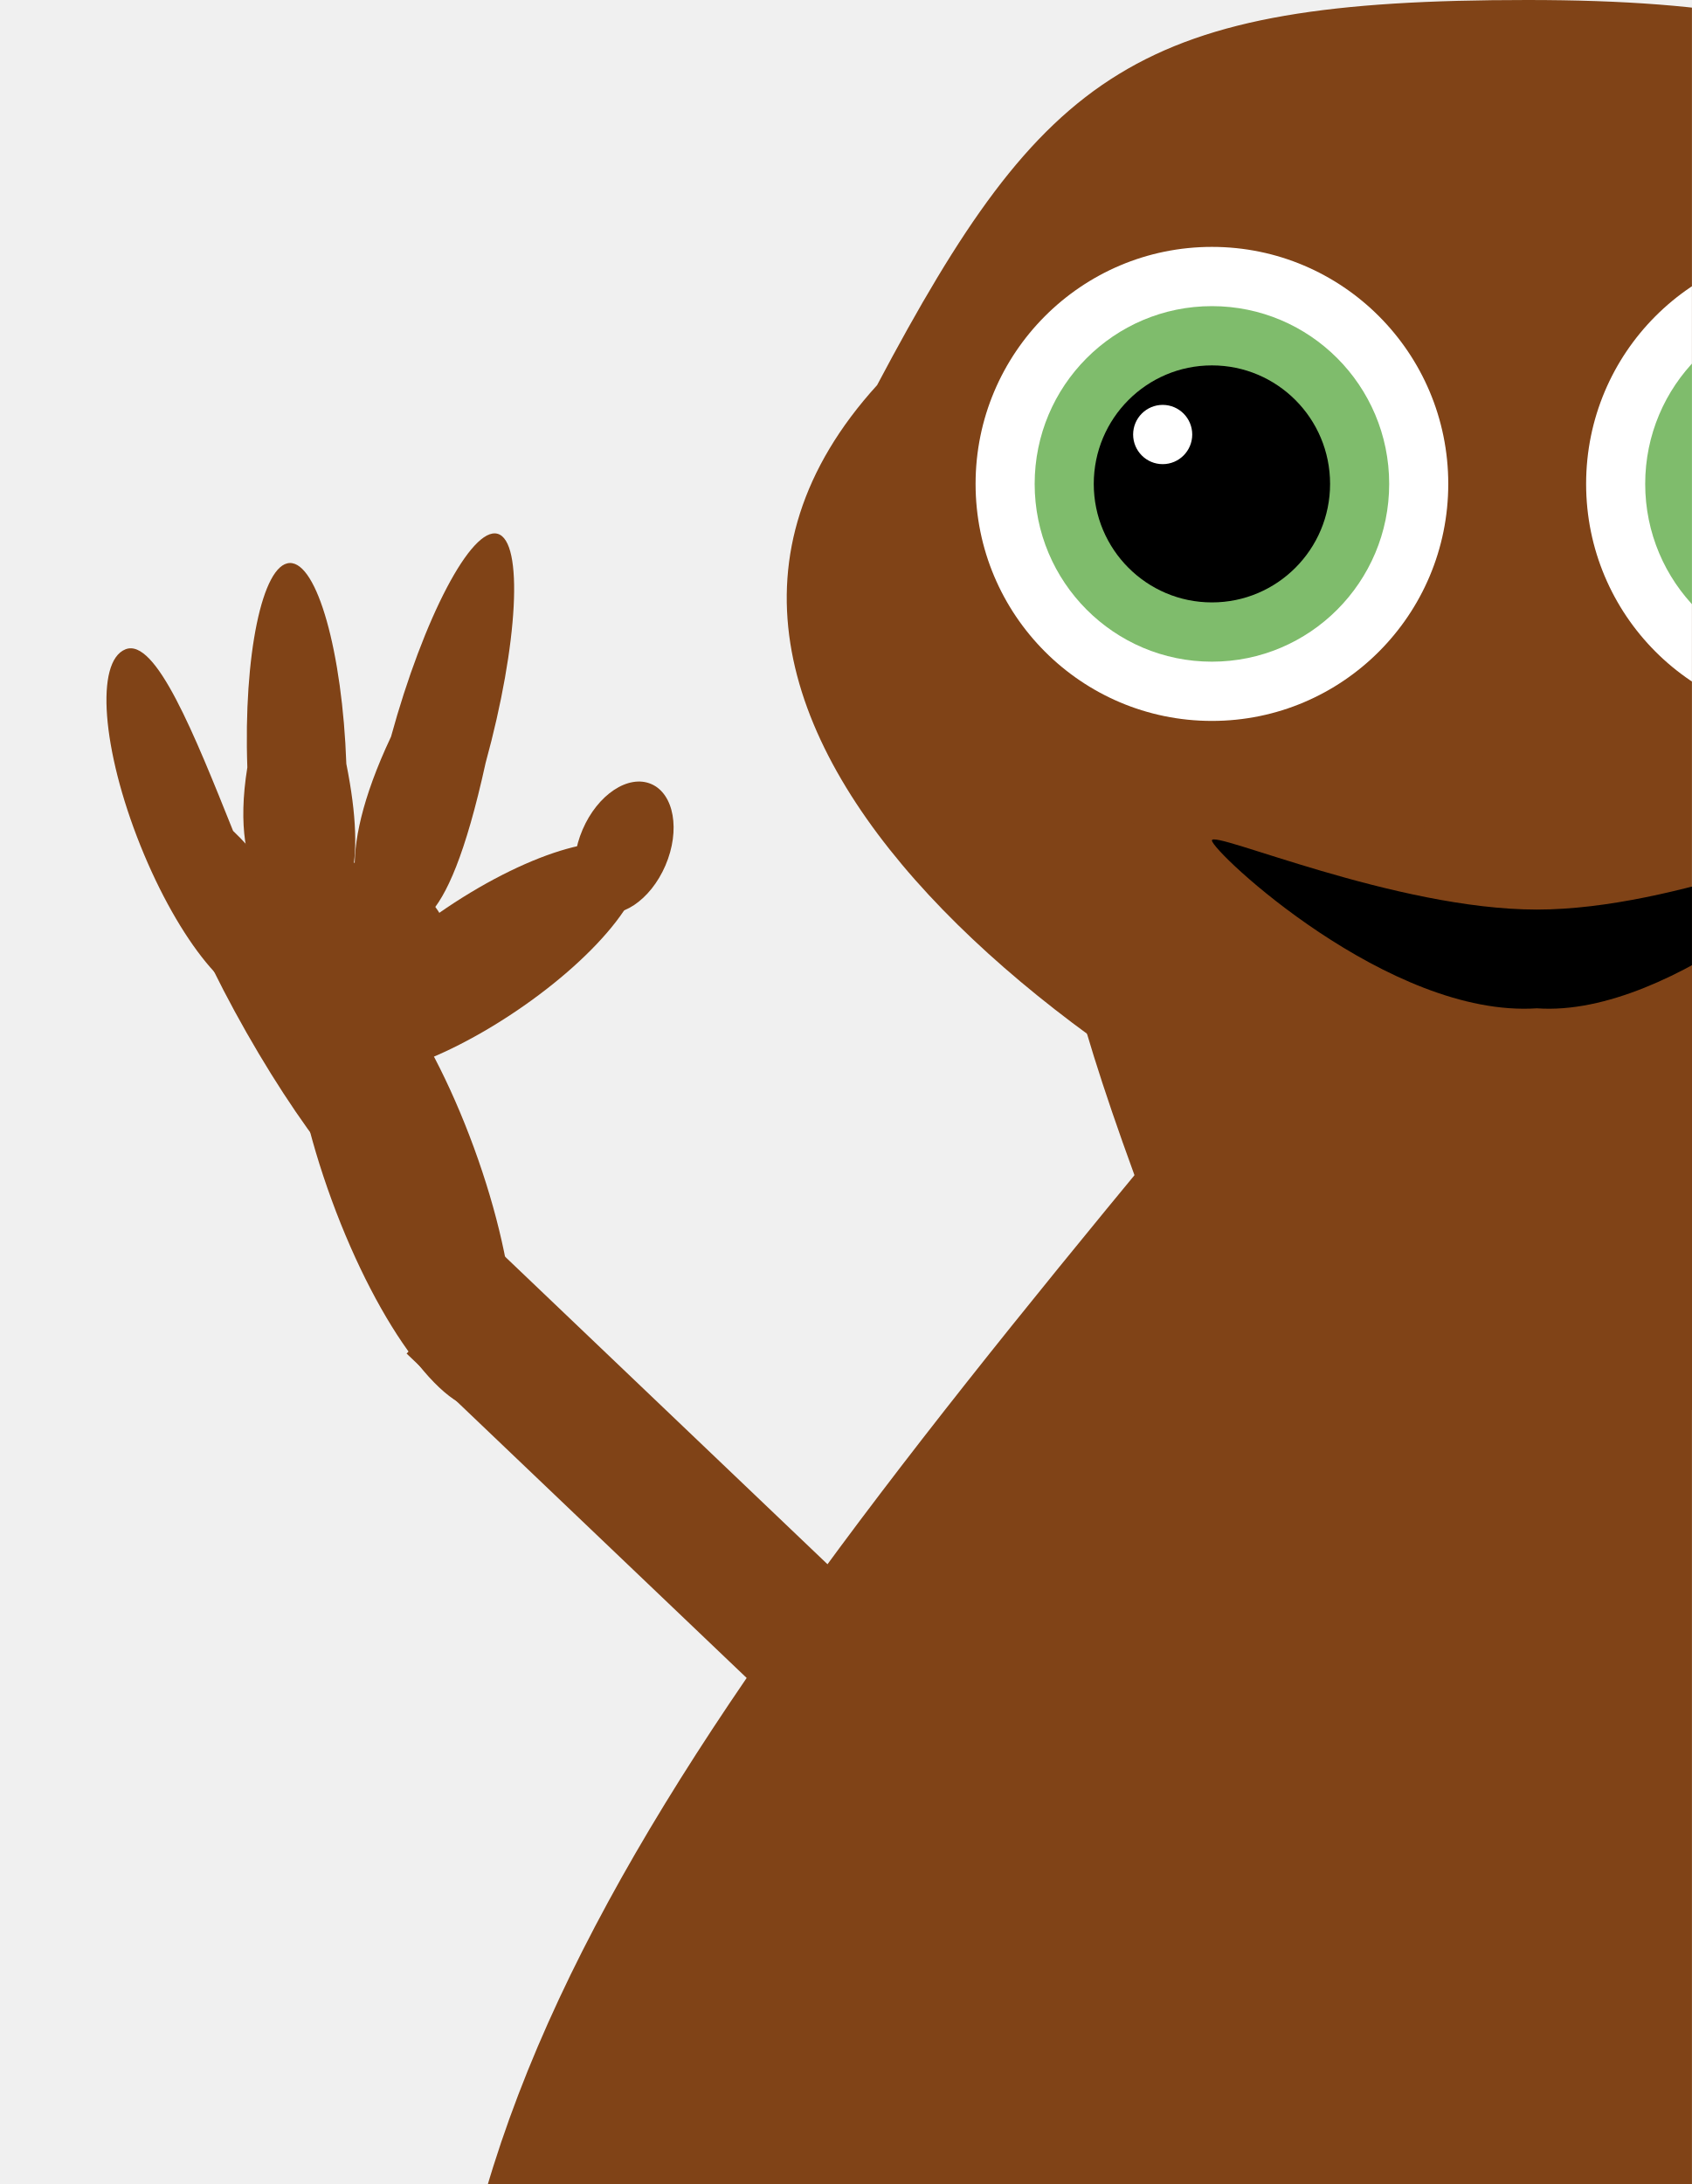
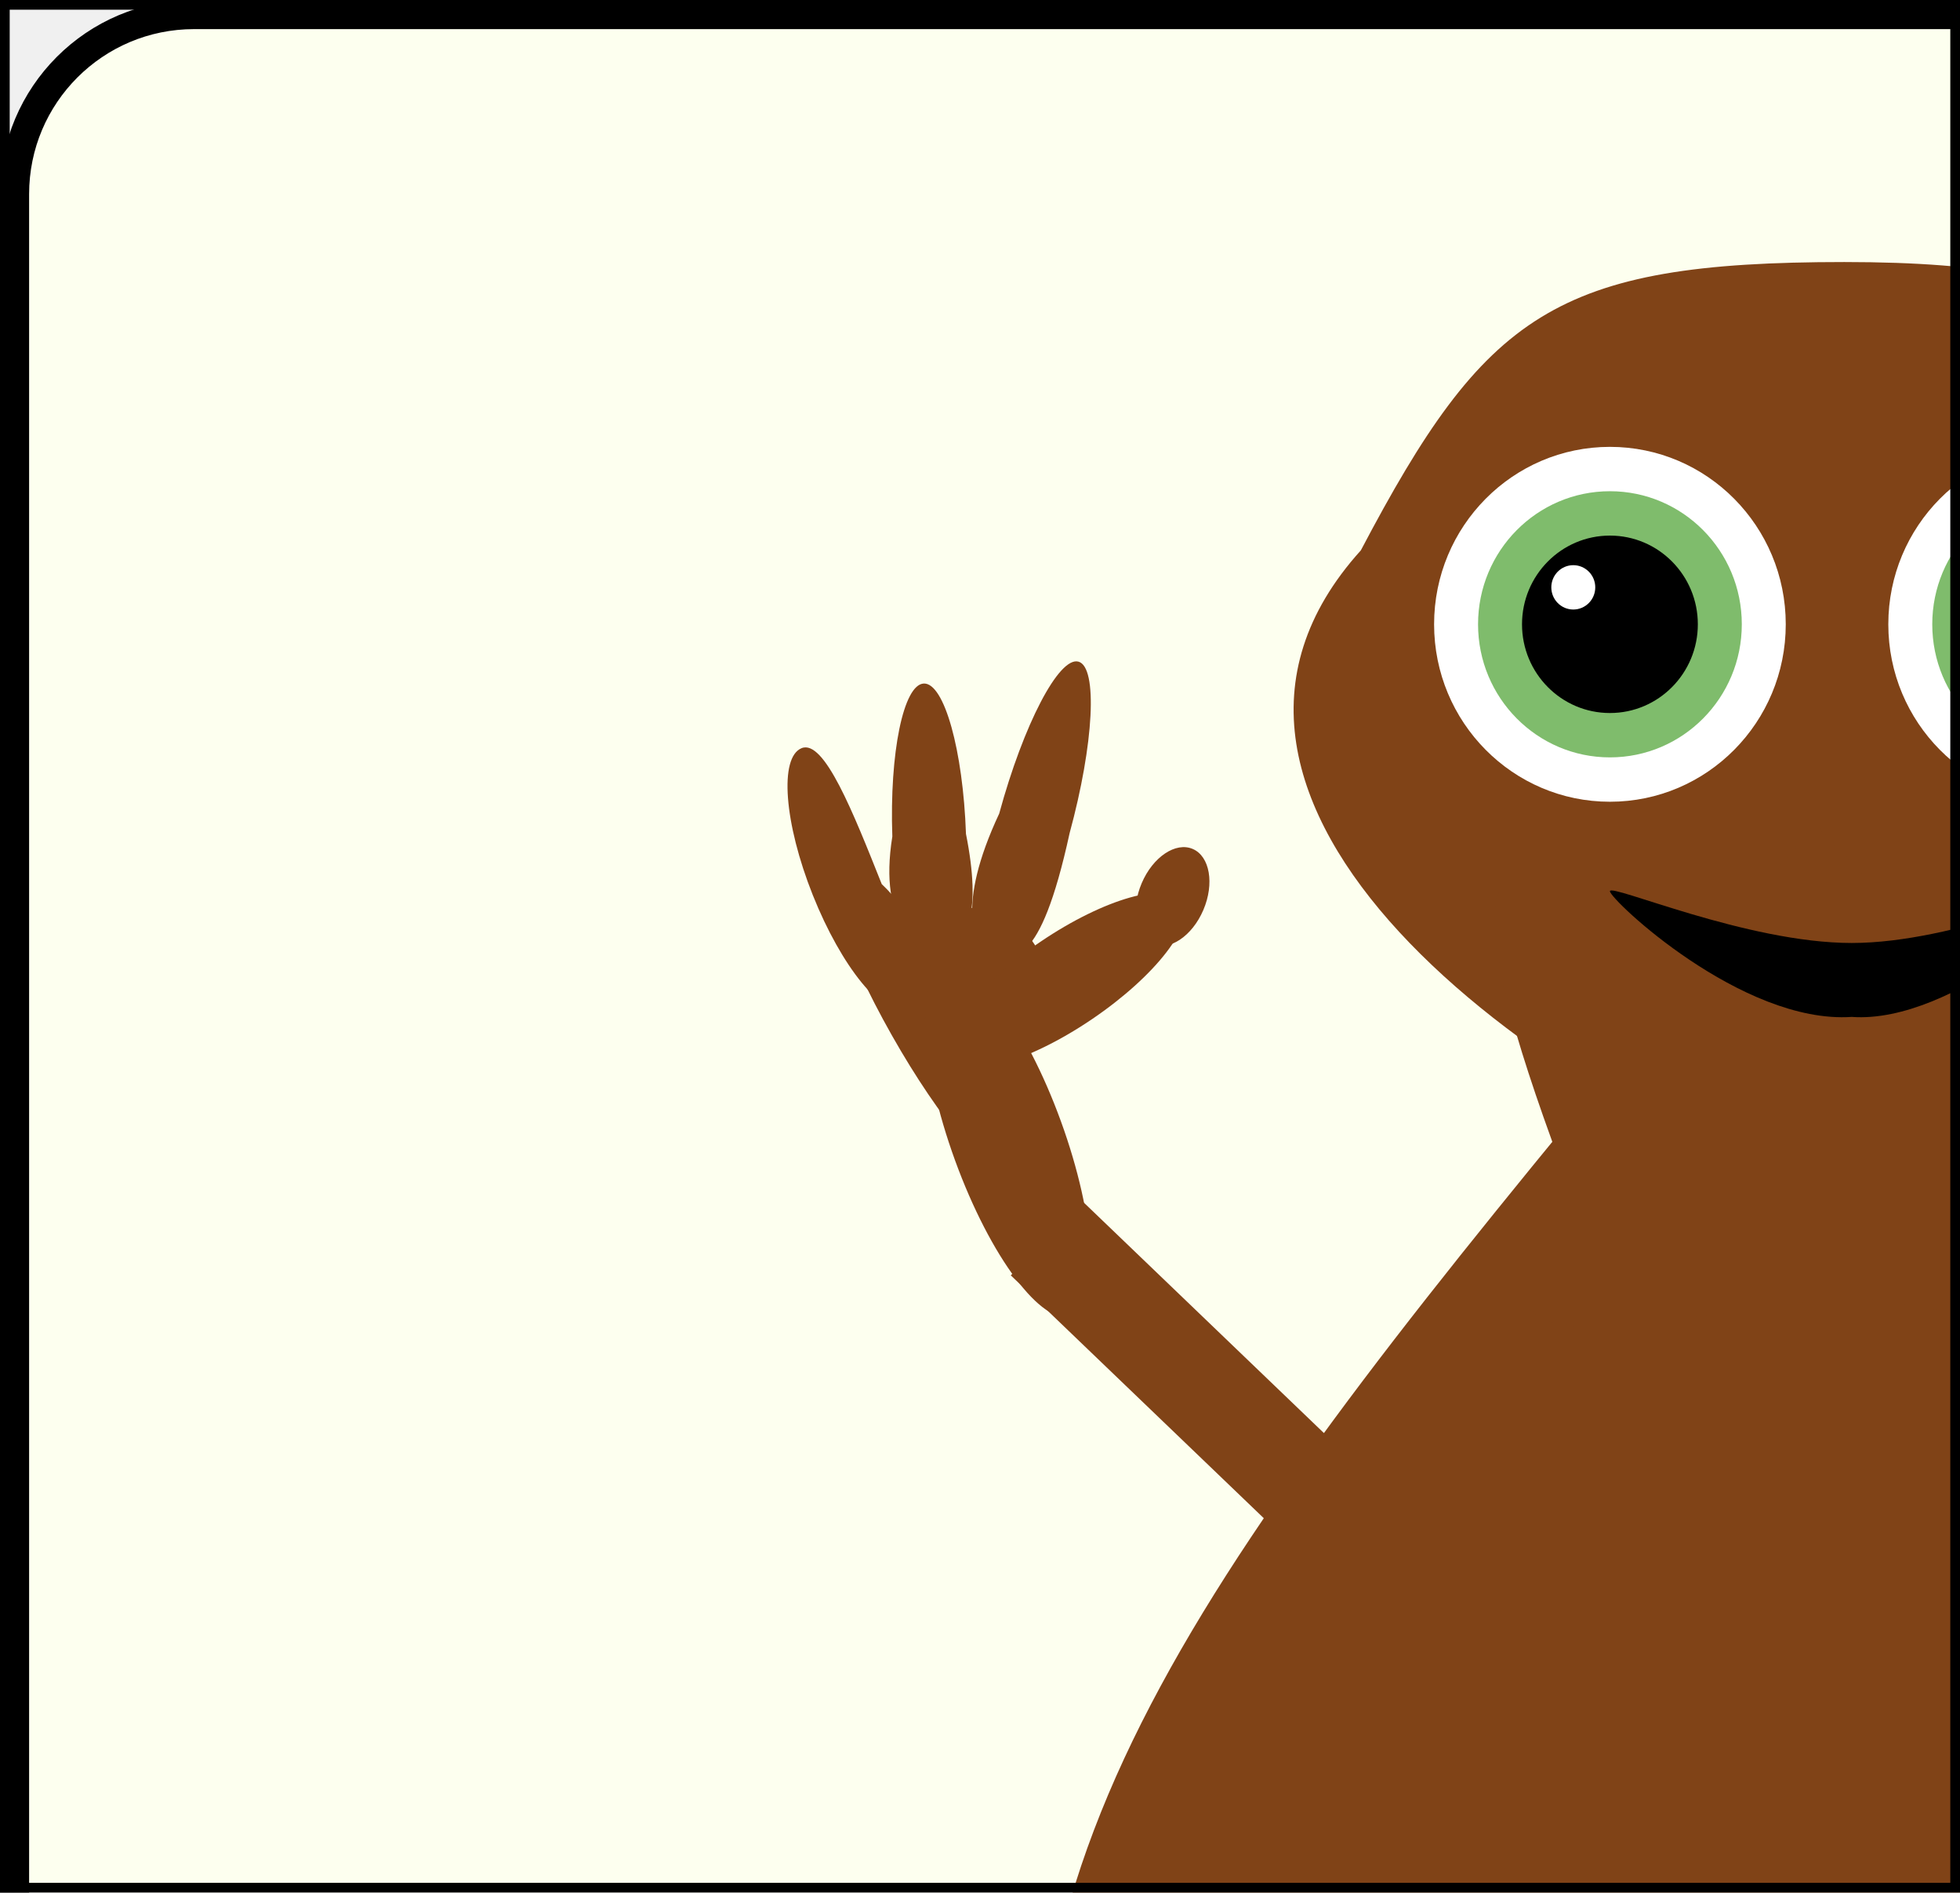
- <svg xmlns="http://www.w3.org/2000/svg" width="86" height="111" viewBox="0 0 86 111" fill="none">
-   <g clip-path="url(#clip0_453_1925)">
-     <path d="M111.655 17.567C127.171 35.636 104.647 55.211 77.618 64.245C56.095 56.717 29.066 36.64 44.582 19.575C53.092 3.513 57.834 0 77.618 0C97.402 0 100.68 4.788 111.655 17.567Z" fill="#804317" />
-     <path d="M133.678 125.981C133.678 152.593 108.803 174.165 78.119 174.165C47.434 174.165 22.559 152.593 22.559 125.981C22.559 99.37 43.581 76.793 75.616 38.146C106.649 70.77 133.678 99.37 133.678 125.981Z" fill="#804317" />
-     <path d="M98.327 61.395C110.84 84.483 90.192 70.429 78.305 70.429C66.418 70.429 48.273 78.46 58.283 61.395C44.082 23.59 66.418 51.356 78.305 51.356C90.192 51.356 105.148 29.613 98.327 61.395Z" fill="#804317" />
-     <path d="M94.136 42.715C94.136 43.269 85.126 51.749 78.119 51.247C70.611 51.749 61.601 43.269 61.601 42.715C61.601 42.16 70.931 46.228 78.119 46.228C85.306 46.228 94.136 42.16 94.136 42.715Z" fill="black" />
-     <ellipse cx="92.634" cy="24.594" rx="12.013" ry="12.046" fill="white" />
-     <ellipse cx="92.634" cy="24.594" rx="9.01" ry="9.035" fill="#7FBC6C" />
-     <ellipse cx="61.601" cy="24.594" rx="12.013" ry="12.046" fill="white" />
-     <ellipse cx="61.601" cy="24.594" rx="9.01" ry="9.035" fill="#7FBC6C" />
-     <ellipse cx="61.601" cy="24.594" rx="6.006" ry="6.023" fill="black" />
-     <ellipse cx="59.098" cy="22.084" rx="1.502" ry="1.506" fill="white" />
-     <rect width="25.768" height="7.018" transform="matrix(0.72362 0.690198 -0.68821 0.725512 25.4974 63.7026)" fill="#804317" />
-     <ellipse cx="5.506" cy="5.521" rx="5.506" ry="5.521" transform="matrix(0.995194 0.097924 -0.0973923 0.995246 12.7463 43.3264)" fill="#804317" />
-     <ellipse cx="2.294" cy="3.512" rx="2.294" ry="3.512" transform="matrix(0.918438 0.395955 -0.394001 0.918942 30.9951 38.939)" fill="#804317" />
-     <ellipse cx="3.163" cy="9.555" rx="3.163" ry="9.555" transform="matrix(0.556785 0.830972 -0.829118 0.558604 30.6123 40.8096)" fill="#804317" />
-     <path d="M24.684 38.772C22.632 48.129 20.768 47.291 19.44 46.925C18.111 46.558 16.893 43.763 19.874 37.446C21.538 31.382 23.963 26.763 25.291 27.129C26.619 27.496 26.348 32.708 24.684 38.772Z" fill="#804317" />
-     <path d="M17.604 38.823C18.669 44.133 17.777 46.493 15.748 46.565C14.359 46.614 11.595 45.06 12.572 39.001C12.372 33.314 13.336 28.664 14.726 28.615C16.115 28.566 17.403 33.136 17.604 38.823Z" fill="#804317" />
-     <path d="M11.848 42.23C15.989 46.167 15.012 50.076 13.473 50.697C11.934 51.318 9.098 47.86 7.137 42.974C5.177 38.087 4.835 33.623 6.374 33.002C7.913 32.382 9.887 37.343 11.848 42.23Z" fill="#804317" />
-     <ellipse cx="2.324" cy="12.114" rx="2.324" ry="12.114" transform="matrix(0.86767 -0.496633 0.494828 0.869281 6.54143 41.9597)" fill="#804317" />
-     <ellipse cx="3.853" cy="12.66" rx="3.853" ry="12.66" transform="matrix(0.938219 -0.345435 0.34391 0.939225 12.503 49.0938)" fill="#804317" />
+ <svg xmlns="http://www.w3.org/2000/svg" width="202" height="195" viewBox="0 0 202 195" fill="none">
+   <g clip-path="url(#clip0_567_2030)">
+     <rect x="1.5" y="1.5" width="402" height="387" rx="18.5" fill="#FDFFEF" stroke="black" stroke-width="3" />
+     <path d="M241.424 53.662C264.829 81.087 230.853 110.796 190.082 124.508C157.615 113.081 116.844 82.61 140.25 56.709C153.085 32.333 160.239 27 190.082 27C219.924 27 224.869 34.266 241.424 53.662Z" fill="#804317" />
+     <path d="M274.645 218.208C274.645 258.597 237.122 291.339 190.836 291.339C144.55 291.339 107.028 258.597 107.028 218.208C107.028 177.818 138.739 143.553 187.061 84.895C233.873 134.411 274.645 177.818 274.645 218.208Z" fill="#804317" />
+     <path d="M221.319 120.181C240.195 155.223 209.048 133.894 191.118 133.894C173.187 133.894 145.816 146.082 160.917 120.181C139.495 62.804 173.187 104.946 191.118 104.946C209.048 104.946 231.608 71.945 221.319 120.181Z" fill="#804317" />
+     <path d="M214.998 91.83C214.998 92.672 201.407 105.542 190.837 104.781C179.511 105.542 165.921 92.672 165.921 91.83C165.921 90.989 179.995 97.163 190.837 97.163C201.678 97.163 214.998 90.989 214.998 91.83Z" fill="black" />
+     <ellipse cx="212.733" cy="64.327" rx="18.121" ry="18.283" fill="white" />
+     <ellipse cx="212.732" cy="64.327" rx="13.591" ry="13.712" fill="#7FBC6C" />
+     <ellipse cx="165.921" cy="64.327" rx="18.121" ry="18.283" fill="white" />
+     <ellipse cx="165.921" cy="64.327" rx="13.591" ry="13.712" fill="#7FBC6C" />
+     <ellipse cx="165.921" cy="64.327" rx="9.06" ry="9.141" fill="black" />
+     <ellipse cx="162.145" cy="60.519" rx="2.265" ry="2.285" fill="white" />
+     <rect width="38.983" height="10.62" transform="matrix(0.721494 0.692421 -0.685976 0.727624 111.461 123.684)" fill="#804317" />
+     <ellipse cx="8.306" cy="8.379" rx="8.306" ry="8.379" transform="matrix(0.995135 0.0985229 -0.0968001 0.995304 92.2269 92.7583)" fill="#804317" />
+     <ellipse cx="3.462" cy="5.328" rx="3.462" ry="5.328" transform="matrix(0.917868 0.398153 -0.391821 0.919501 119.754 86.0994)" fill="#804317" />
+     <ellipse cx="4.788" cy="14.449" rx="4.788" ry="14.449" transform="matrix(0.554744 0.83304 -0.827031 0.56064 119.177 88.9387)" fill="#804317" />
+     <path d="M110.235 85.847C107.139 100.048 104.327 98.776 102.323 98.22C100.32 97.664 98.483 93.421 102.979 83.833C105.488 74.63 109.146 67.62 111.149 68.175C113.153 68.731 112.744 76.643 110.235 85.847Z" fill="#804317" />
+     <path d="M99.554 85.924C101.161 93.982 99.816 97.565 96.755 97.674C94.66 97.749 90.49 95.39 91.965 86.194C91.663 77.562 93.117 70.505 95.212 70.43C97.308 70.356 99.252 77.292 99.554 85.924Z" fill="#804317" />
+     <path d="M90.872 91.094C97.118 97.07 95.644 103.003 93.323 103.945C91.002 104.887 86.723 99.639 83.766 92.223C80.809 84.807 80.293 78.031 82.615 77.089C84.936 76.147 87.915 83.677 90.872 91.094Z" fill="#804317" />
+     <ellipse cx="3.513" cy="18.348" rx="3.513" ry="18.348" transform="matrix(0.865855 -0.498655 0.492805 0.871075 82.8672 90.6843)" fill="#804317" />
+     <ellipse cx="5.819" cy="19.192" rx="5.819" ry="19.192" transform="matrix(0.937083 -0.347148 0.342206 0.940342 91.8597 101.512)" fill="#804317" />
  </g>
+   <rect x="0.5" y="0.5" width="201" height="194" stroke="black" />
  <defs>
-     <clipPath id="clip0_453_1925">
-       <rect width="86" height="111" fill="white" />
+     <clipPath id="clip0_567_2030">
+       <rect width="202" height="195" fill="white" />
    </clipPath>
  </defs>
</svg>
